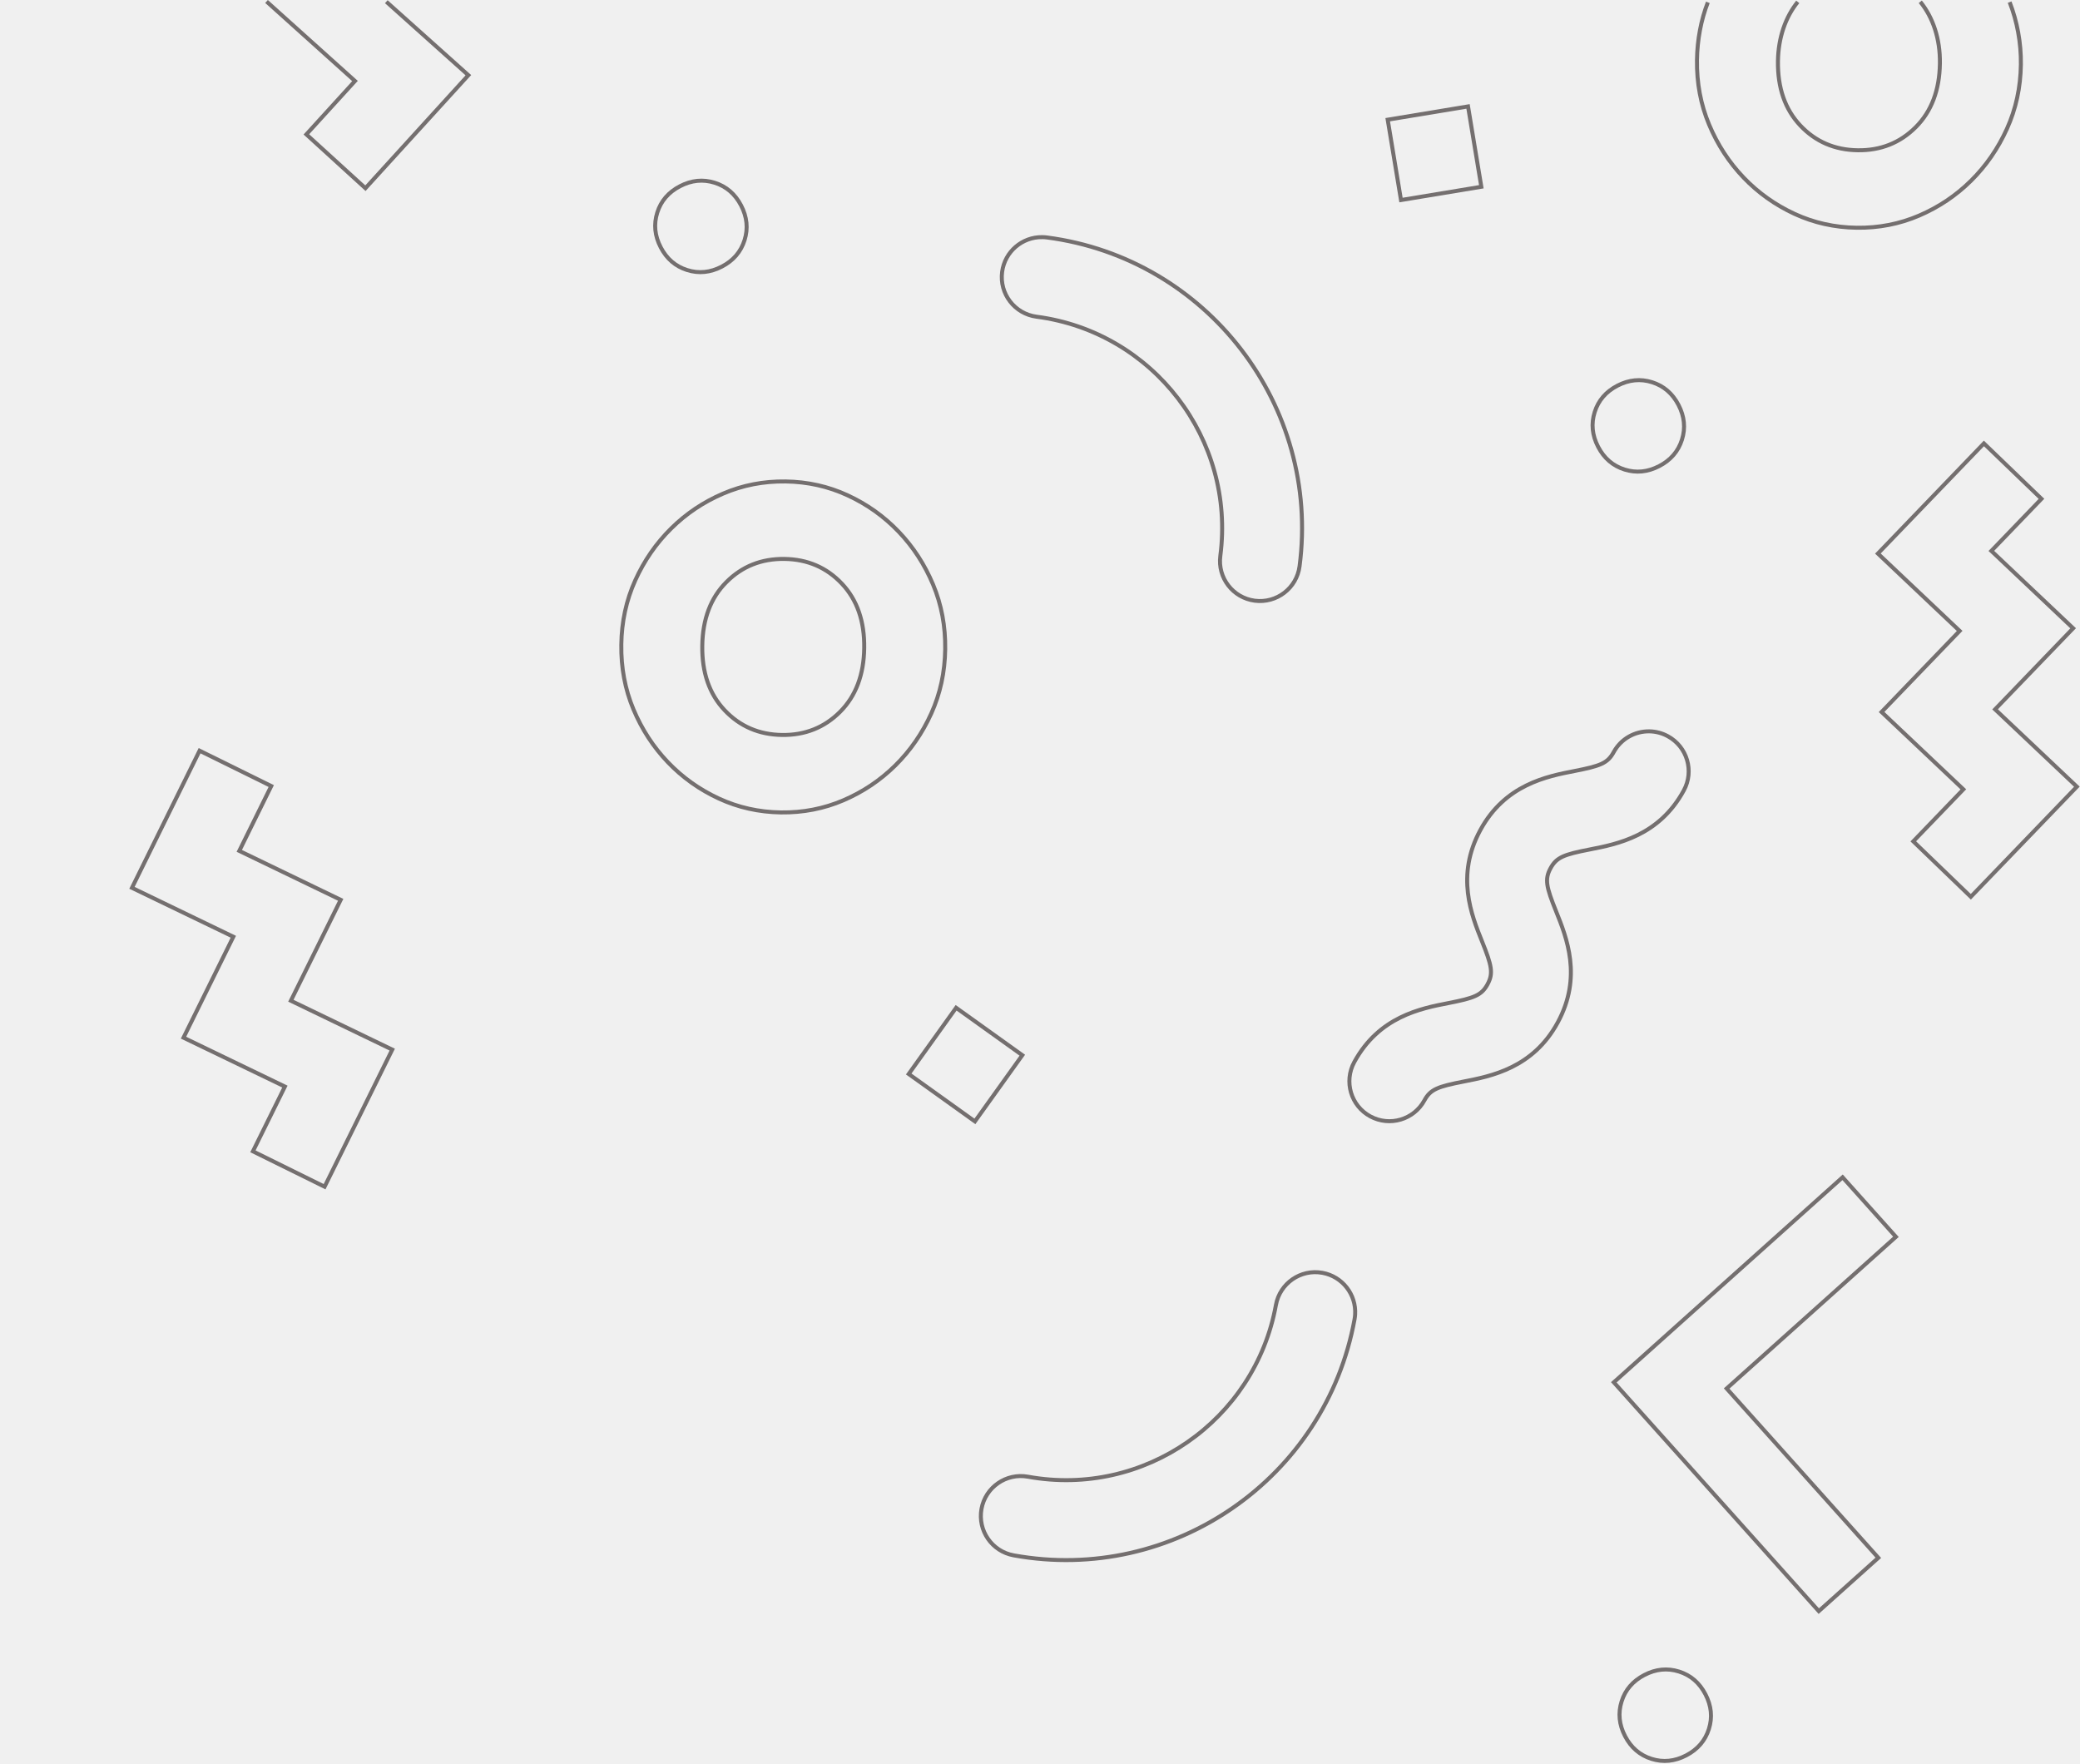
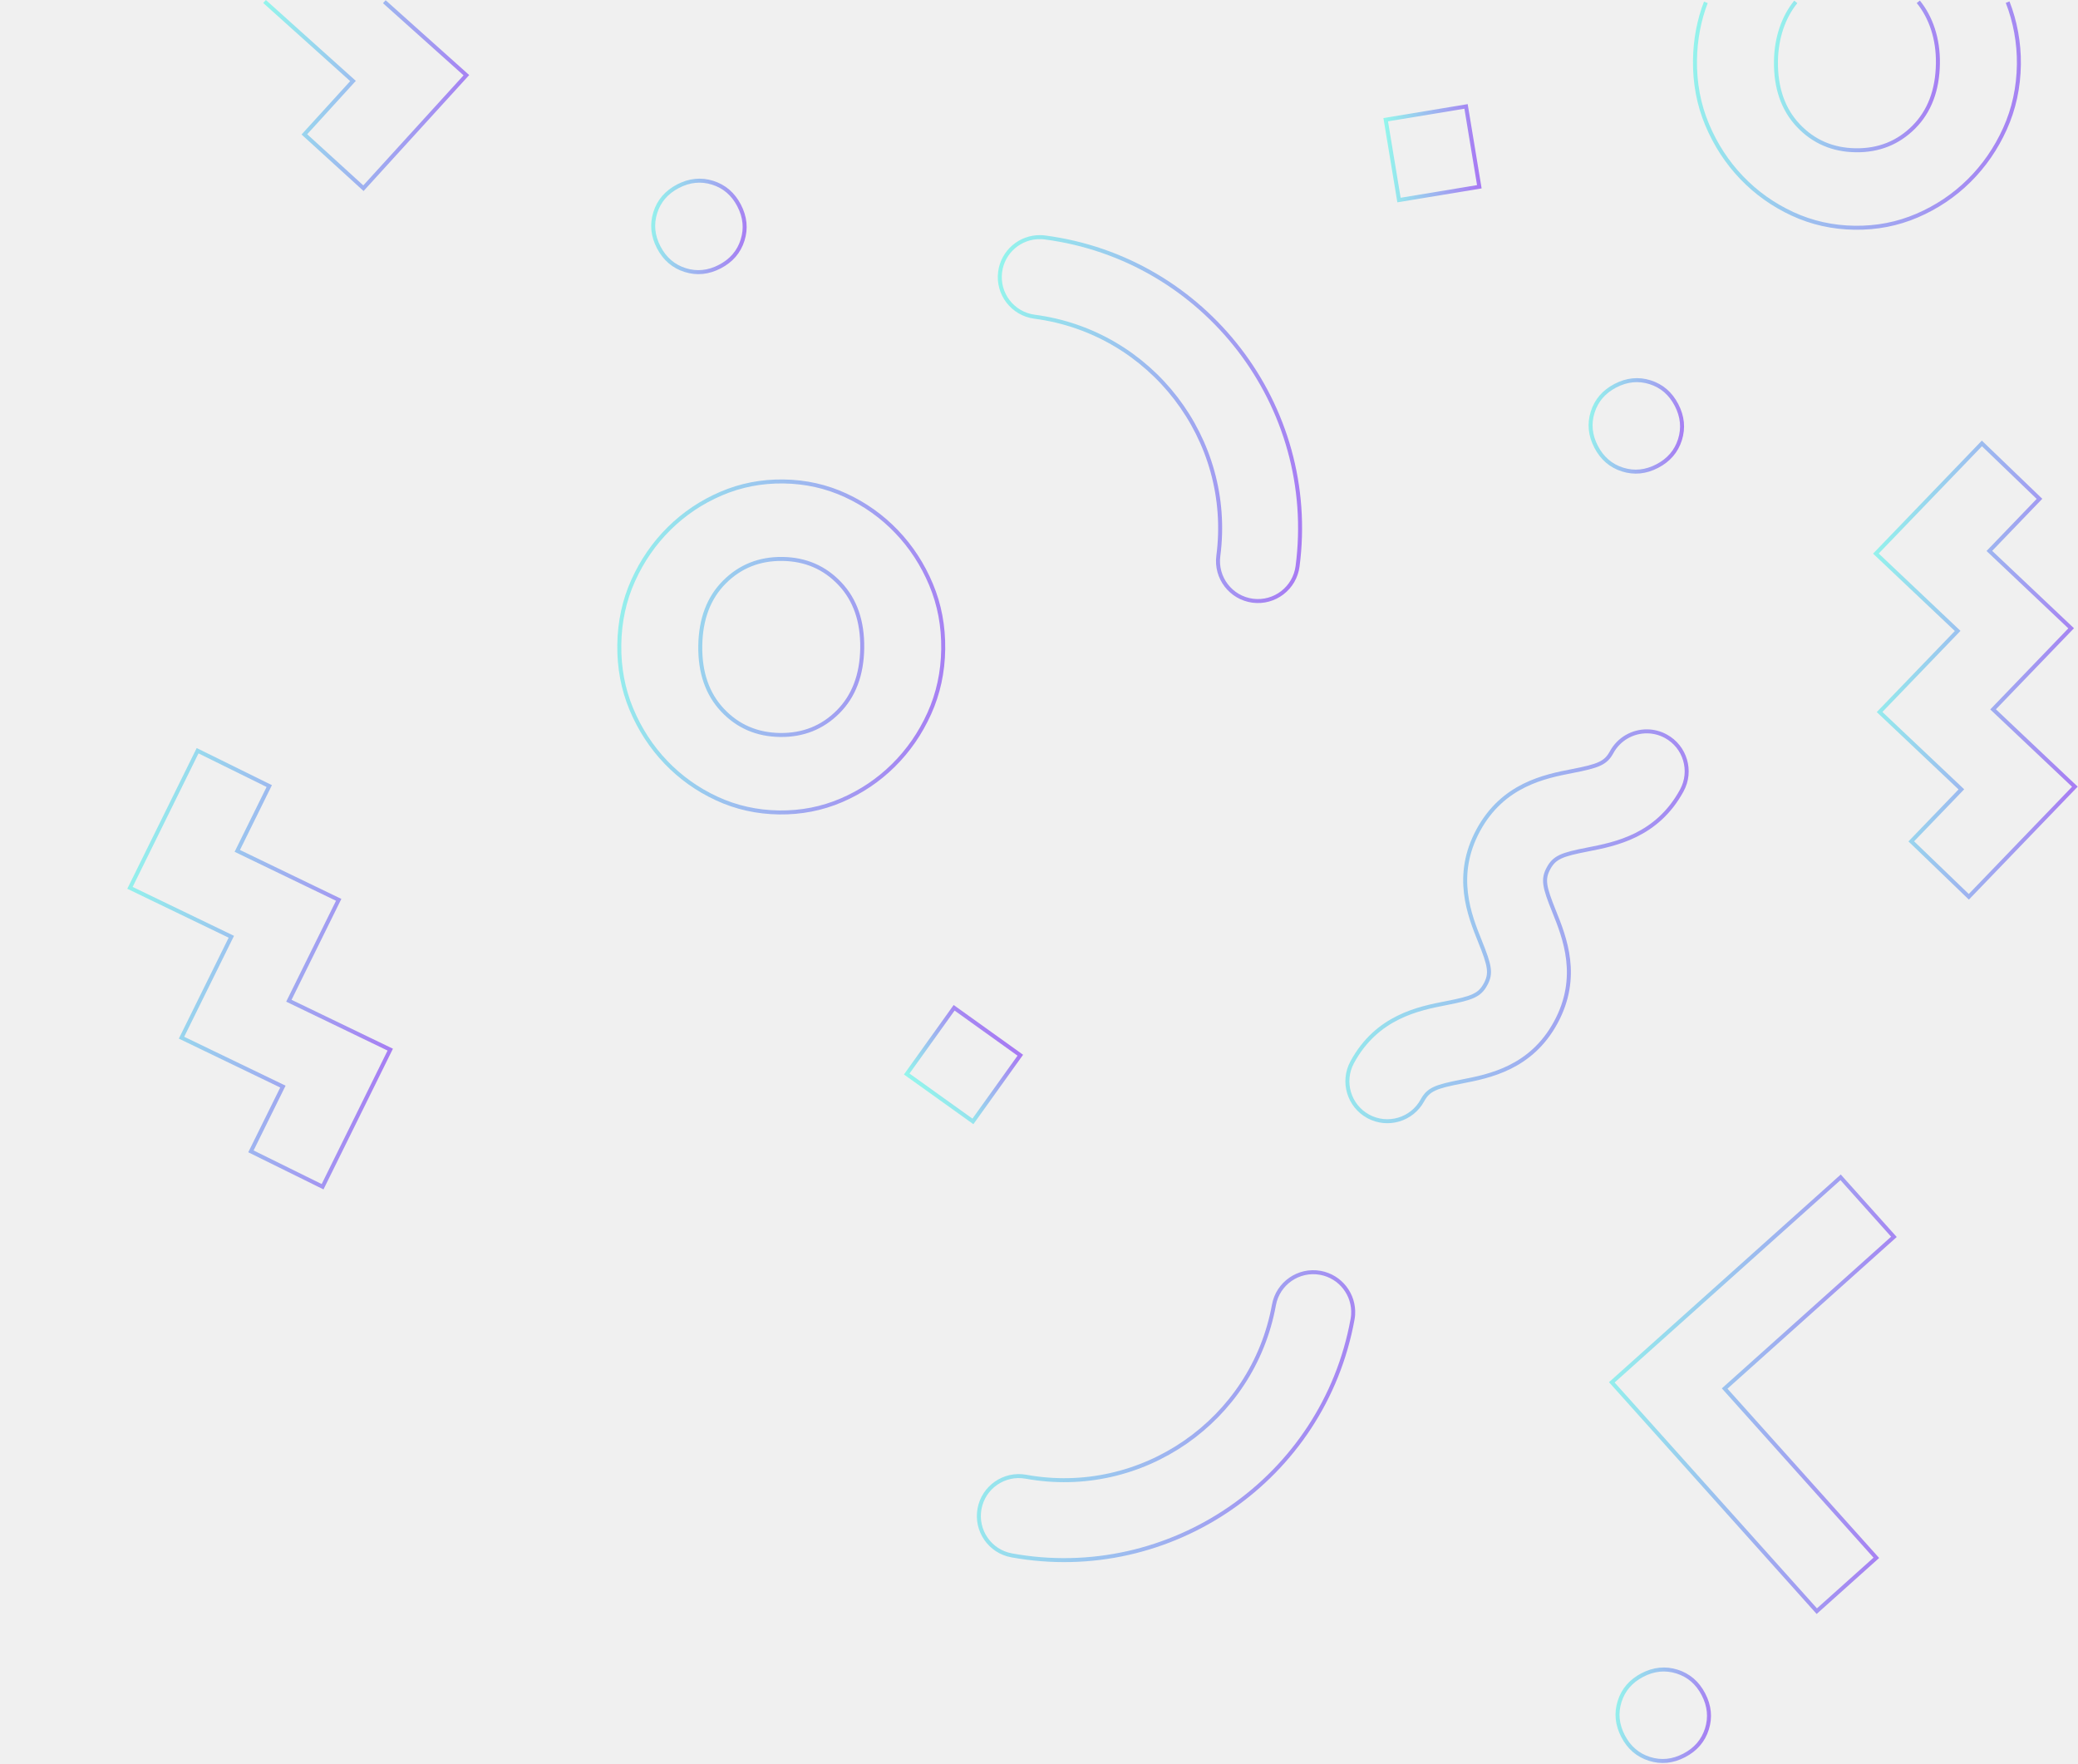
- <svg xmlns="http://www.w3.org/2000/svg" width="2085" height="1768" viewBox="0 0 2085 1768" fill="none">
-   <g clip-path="url(#clip0_308_60)">
-     <path d="M622.79 646.17C623.11 623.11 627.77 601.64 636.75 581.77C645.74 561.89 657.74 544.53 672.78 529.68C687.81 514.82 705.16 503.18 724.8 494.76C744.45 486.32 765.33 482.26 787.45 482.57C809.57 482.88 830.33 487.52 849.73 496.5C869.14 505.47 886.15 517.59 900.76 532.86C915.37 548.12 926.9 565.81 935.32 585.94C943.75 606.06 947.8 627.65 947.48 650.7C947.16 673.75 942.51 695.22 933.52 715.1C924.54 734.97 912.53 752.33 897.5 767.19C882.47 782.04 865.13 793.68 845.48 802.12C825.84 810.55 804.96 814.61 782.83 814.31C760.72 814 739.96 809.35 720.55 800.38C701.15 791.4 684.13 779.28 669.52 764.02C654.91 748.75 643.4 731.06 634.96 710.95C626.54 690.82 622.48 669.23 622.8 646.18L622.79 646.17ZM866.3 649.57C866.67 622.75 859.21 601.22 843.9 585.02C828.6 568.8 809.42 560.54 786.36 560.22C763.31 559.9 743.9 567.63 728.15 583.41C712.4 599.18 704.34 620.49 703.96 647.31C703.59 674.13 711.05 695.64 726.36 711.86C741.66 728.07 760.85 736.34 783.9 736.66C806.96 736.98 826.36 729.24 842.11 713.47C857.86 697.68 865.92 676.39 866.3 649.57Z" stroke="#746F6F" stroke-width="4" stroke-miterlimit="10" />
-     <path d="M1656.05 383.11C1667.73 386.79 1676.55 394.38 1682.54 405.89C1688.53 417.4 1689.69 428.99 1686.01 440.66C1682.33 452.33 1674.74 461.16 1663.23 467.15C1651.72 473.14 1640.14 474.3 1628.46 470.62C1616.79 466.94 1607.96 459.35 1601.97 447.84C1595.98 436.33 1594.82 424.74 1598.5 413.07C1602.18 401.39 1609.77 392.57 1621.28 386.58C1632.79 380.59 1644.38 379.43 1656.05 383.11Z" stroke="#746F6F" stroke-width="4" stroke-miterlimit="10" />
-     <path d="M1683.05 1675.42C1694.73 1679.1 1703.55 1686.69 1709.54 1698.2C1715.53 1709.71 1716.69 1721.3 1713.01 1732.97C1709.33 1744.64 1701.74 1753.47 1690.23 1759.46C1678.72 1765.45 1667.14 1766.61 1655.46 1762.93C1643.79 1759.25 1634.96 1751.66 1628.97 1740.15C1622.98 1728.64 1621.82 1717.05 1625.5 1705.38C1629.18 1693.7 1636.77 1684.88 1648.28 1678.89C1659.79 1672.9 1671.38 1671.74 1683.05 1675.42Z" stroke="#746F6F" stroke-width="4" stroke-miterlimit="10" />
-     <path d="M716.39 183.17C728.07 186.85 736.89 194.44 742.88 205.95C748.87 217.46 750.03 229.05 746.35 240.72C742.67 252.39 735.08 261.22 723.57 267.21C712.06 273.2 700.47 274.36 688.8 270.68C677.13 267 668.3 259.41 662.31 247.9C656.32 236.39 655.16 224.8 658.84 213.13C662.52 201.45 670.11 192.63 681.62 186.64C693.13 180.65 704.72 179.49 716.39 183.17Z" stroke="#746F6F" stroke-width="4" stroke-miterlimit="10" />
-     <path d="M958.417 1010.11L910.893 1076.47L977.25 1123.99L1024.77 1057.64L958.417 1010.11Z" stroke="#746F6F" stroke-width="4" stroke-miterlimit="10" />
-     <path d="M1471.57 106.663L1391.04 119.98L1404.36 200.506L1484.89 187.19L1471.57 106.663Z" stroke="#746F6F" stroke-width="4" stroke-miterlimit="10" />
-     <path d="M200.07 752.44L271.9 787.87L239.86 852.85L341.5 901.9L291.57 1003.04L393.19 1052.05L325.36 1189.45L253.53 1154L285.58 1089.09L183.95 1040.07L233.89 938.91L132.28 889.88L200.07 752.44Z" stroke="#746F6F" stroke-width="4" stroke-miterlimit="10" />
-     <path d="M1988.67 444.44L2046.38 499.99L1996.14 552.18L2078.13 629.74L1999.88 710.99L2081.87 788.51L1975.56 898.87L1917.87 843.3L1968.08 791.17L1886.1 713.65L1964.37 632.38L1882.4 554.84L1988.67 444.44Z" stroke="#746F6F" stroke-width="4" stroke-miterlimit="10" />
-     <path d="M1653.29 733.03C1659.56 733.12 1665.91 734.69 1671.81 737.9C1691.25 748.46 1698.44 772.78 1687.88 792.21C1663.07 837.87 1621.23 846.03 1593.55 851.43C1567.59 856.49 1560.26 859.24 1554.26 870.26C1548.27 881.29 1549.95 888.93 1559.84 913.47C1570.37 939.64 1586.29 979.18 1561.48 1024.84C1536.67 1070.5 1494.83 1078.65 1467.15 1084.04C1441.2 1089.1 1433.86 1091.84 1427.87 1102.87C1417.31 1122.29 1393.03 1129.5 1373.55 1118.93C1354.12 1108.37 1346.93 1084.05 1357.49 1064.61C1382.3 1018.96 1424.14 1010.81 1451.82 1005.42C1477.77 1000.36 1485.11 997.62 1491.1 986.59C1497.09 975.57 1495.41 967.92 1485.52 943.39C1474.99 917.22 1459.07 877.68 1483.88 832.02C1508.69 786.36 1550.53 778.2 1578.21 772.8C1604.17 767.74 1611.5 764.99 1617.5 753.97C1624.85 740.43 1638.88 732.83 1653.29 733.03Z" stroke="#746F6F" stroke-width="4" stroke-miterlimit="10" />
-     <path d="M1044.76 237.67C1046.31 237.69 1047.88 237.8 1049.45 238.01C1210.13 259.05 1323.74 406.9 1302.69 567.58C1299.82 589.52 1279.72 604.93 1257.78 602.1C1235.85 599.23 1220.39 579.12 1223.26 557.19C1238.57 440.3 1155.93 332.75 1039.05 317.44C1017.12 314.57 1001.66 294.46 1004.53 272.53C1007.2 252.17 1024.71 237.4 1044.75 237.68L1044.76 237.67Z" stroke="#746F6F" stroke-width="4" stroke-miterlimit="10" />
-     <path d="M1358.38 1317.65C1358.28 1319.2 1358.09 1320.76 1357.81 1322.32C1328.84 1481.76 1175.55 1587.91 1016.1 1558.94C994.33 1554.99 979.93 1534.15 983.85 1512.37C987.8 1490.61 1008.65 1476.17 1030.42 1480.12C1146.41 1501.2 1257.91 1423.99 1278.99 1308.01C1282.94 1286.25 1303.79 1271.81 1325.56 1275.76C1345.76 1279.43 1359.65 1297.66 1358.38 1317.66V1317.65Z" stroke="#746F6F" stroke-width="4" stroke-miterlimit="10" />
-     <path d="M1847.03 1180.02L1900.49 1239.69L1730.8 1391.72L1882.84 1561.4L1823.17 1614.86L1617.69 1385.51L1847.03 1180.02Z" stroke="#746F6F" stroke-width="4" stroke-miterlimit="10" />
-     <path d="M267.18 1.49L355.85 81.19L307.1 134.69L366.31 188.64L469.5 75.37L387.23 1.72" stroke="#746F6F" stroke-width="4" stroke-miterlimit="10" />
-     <path d="M1924.9 1.79C1937.64 17.44 1944.92 39.02 1944.57 63.52C1944.2 90.34 1936.13 111.64 1920.38 127.42C1904.63 143.19 1885.23 150.93 1862.17 150.61C1839.12 150.29 1819.93 142.01 1804.63 125.81C1789.33 109.59 1781.86 88.08 1782.23 61.26C1782.56 37.68 1789.86 16.95 1802.08 1.9" stroke="#746F6F" stroke-width="4" stroke-miterlimit="10" />
-     <path d="M1711.96 2.35C1705.06 20.07 1701.35 39.98 1701.06 60.13C1700.74 83.18 1704.79 104.77 1713.22 124.9C1721.65 145.02 1733.17 162.7 1747.78 177.98C1762.39 193.24 1779.41 205.36 1798.81 214.34C1818.22 223.31 1838.98 227.96 1861.09 228.27C1883.21 228.58 1904.1 224.51 1923.74 216.08C1943.39 207.64 1960.73 196 1975.76 181.15C1990.79 166.29 2002.8 148.93 2011.78 129.06C2020.77 109.18 2025.42 87.71 2025.74 64.66C2026.04 42.9 2021.95 21.27 2014.46 2.13" stroke="#746F6F" stroke-width="4" stroke-miterlimit="10" />
-   </g>
+ <svg xmlns="http://www.w3.org/2000/svg" width="2083" height="1768" viewBox="0 0 2083 1768" fill="none">
+   <path d="M620.79 646.17C621.11 623.11 625.77 601.64 634.75 581.77C643.74 561.89 655.74 544.53 670.78 529.68C685.81 514.82 703.16 503.18 722.8 494.76C742.45 486.32 763.33 482.26 785.45 482.57C807.57 482.88 828.33 487.52 847.73 496.5C867.14 505.47 884.15 517.59 898.76 532.86C913.37 548.12 924.9 565.81 933.32 585.94C941.75 606.06 945.8 627.65 945.48 650.7C945.16 673.75 940.51 695.22 931.52 715.1C922.54 734.97 910.53 752.33 895.5 767.19C880.47 782.04 863.13 793.68 843.48 802.12C823.84 810.55 802.96 814.61 780.83 814.31C758.72 814 737.96 809.35 718.55 800.38C699.15 791.4 682.13 779.28 667.52 764.02C652.91 748.75 641.4 731.06 632.96 710.95C624.54 690.82 620.48 669.23 620.8 646.18L620.79 646.17ZM864.3 649.57C864.67 622.75 857.21 601.22 841.9 585.02C826.6 568.8 807.42 560.54 784.36 560.22C761.31 559.9 741.9 567.63 726.15 583.41C710.4 599.18 702.34 620.49 701.96 647.31C701.59 674.13 709.05 695.64 724.36 711.86C739.66 728.07 758.85 736.34 781.9 736.66C804.96 736.98 824.36 729.24 840.11 713.47C855.86 697.68 863.92 676.39 864.3 649.57Z" stroke="url(#paint0_linear_308_61)" stroke-width="4" stroke-miterlimit="10" />
+   <path d="M1654.05 383.11C1665.73 386.79 1674.55 394.38 1680.54 405.89C1686.53 417.4 1687.69 428.99 1684.01 440.66C1680.33 452.33 1672.74 461.16 1661.23 467.15C1649.72 473.14 1638.14 474.3 1626.46 470.62C1614.79 466.94 1605.96 459.35 1599.97 447.84C1593.98 436.33 1592.82 424.74 1596.5 413.07C1600.18 401.39 1607.77 392.57 1619.28 386.58C1630.79 380.59 1642.38 379.43 1654.05 383.11Z" stroke="url(#paint1_linear_308_61)" stroke-width="4" stroke-miterlimit="10" />
+   <path d="M1681.05 1675.42C1692.73 1679.1 1701.55 1686.69 1707.54 1698.2C1713.53 1709.71 1714.69 1721.3 1711.01 1732.97C1707.33 1744.64 1699.74 1753.47 1688.23 1759.46C1676.72 1765.45 1665.14 1766.61 1653.46 1762.93C1641.79 1759.25 1632.96 1751.66 1626.97 1740.15C1620.98 1728.64 1619.82 1717.05 1623.5 1705.38C1627.18 1693.7 1634.77 1684.88 1646.28 1678.89C1657.79 1672.9 1669.38 1671.74 1681.05 1675.42Z" stroke="url(#paint2_linear_308_61)" stroke-width="4" stroke-miterlimit="10" />
+   <path d="M714.39 183.17C726.07 186.85 734.89 194.44 740.88 205.95C746.87 217.46 748.03 229.05 744.35 240.72C740.67 252.39 733.08 261.22 721.57 267.21C710.06 273.2 698.47 274.36 686.8 270.68C675.13 267 666.3 259.41 660.31 247.9C654.32 236.39 653.16 224.8 656.84 213.13C660.52 201.45 668.11 192.63 679.62 186.64C691.13 180.65 702.72 179.49 714.39 183.17Z" stroke="url(#paint3_linear_308_61)" stroke-width="4" stroke-miterlimit="10" />
+   <path d="M956.417 1010.11L908.893 1076.47L975.25 1123.99L1022.77 1057.64L956.417 1010.11Z" stroke="url(#paint4_linear_308_61)" stroke-width="4" stroke-miterlimit="10" />
+   <path d="M1469.57 106.663L1389.04 119.98L1402.36 200.506L1482.89 187.19L1469.57 106.663Z" stroke="url(#paint5_linear_308_61)" stroke-width="4" stroke-miterlimit="10" />
+   <path d="M198.07 752.44L269.9 787.87L237.86 852.85L339.5 901.9L289.57 1003.04L391.19 1052.05L323.36 1189.45L251.53 1154L283.58 1089.09L181.95 1040.07L231.89 938.91L130.28 889.88L198.07 752.44Z" stroke="url(#paint6_linear_308_61)" stroke-width="4" stroke-miterlimit="10" />
+   <path d="M1986.67 444.44L2044.38 499.99L1994.14 552.18L2076.13 629.74L1997.88 710.99L2079.87 788.51L1973.56 898.87L1915.87 843.3L1966.08 791.17L1884.1 713.65L1962.37 632.38L1880.4 554.84L1986.67 444.44Z" stroke="url(#paint7_linear_308_61)" stroke-width="4" stroke-miterlimit="10" />
+   <path d="M1651.29 733.03C1657.56 733.12 1663.91 734.69 1669.81 737.9C1689.25 748.46 1696.44 772.78 1685.88 792.21C1661.07 837.87 1619.23 846.03 1591.55 851.43C1565.59 856.49 1558.26 859.24 1552.26 870.26C1546.27 881.29 1547.95 888.93 1557.84 913.47C1568.37 939.64 1584.29 979.18 1559.48 1024.84C1534.67 1070.5 1492.83 1078.65 1465.15 1084.04C1439.2 1089.1 1431.86 1091.84 1425.87 1102.87C1415.31 1122.29 1391.03 1129.5 1371.55 1118.93C1352.12 1108.37 1344.93 1084.05 1355.49 1064.61C1380.3 1018.96 1422.14 1010.81 1449.82 1005.42C1475.77 1000.36 1483.11 997.62 1489.1 986.59C1495.09 975.57 1493.41 967.92 1483.52 943.39C1472.99 917.22 1457.07 877.68 1481.88 832.02C1506.69 786.36 1548.53 778.2 1576.21 772.8C1602.17 767.74 1609.5 764.99 1615.5 753.97C1622.85 740.43 1636.88 732.83 1651.29 733.03Z" stroke="url(#paint8_linear_308_61)" stroke-width="4" stroke-miterlimit="10" />
+   <path d="M1042.76 237.67C1044.31 237.69 1045.88 237.8 1047.45 238.01C1208.13 259.05 1321.74 406.9 1300.69 567.58C1297.82 589.52 1277.72 604.93 1255.78 602.1C1233.85 599.23 1218.39 579.12 1221.26 557.19C1236.57 440.3 1153.93 332.75 1037.05 317.44C1015.12 314.57 999.66 294.46 1002.53 272.53C1005.2 252.17 1022.71 237.4 1042.75 237.68L1042.76 237.67Z" stroke="url(#paint9_linear_308_61)" stroke-width="4" stroke-miterlimit="10" />
+   <path d="M1356.38 1317.65C1356.28 1319.2 1356.09 1320.76 1355.81 1322.32C1326.84 1481.76 1173.55 1587.91 1014.1 1558.94C992.33 1554.99 977.93 1534.15 981.85 1512.37C985.8 1490.61 1006.65 1476.17 1028.42 1480.12C1144.41 1501.2 1255.91 1423.99 1276.99 1308.01C1280.94 1286.25 1301.79 1271.81 1323.56 1275.76C1343.76 1279.43 1357.65 1297.66 1356.38 1317.66V1317.65Z" stroke="url(#paint10_linear_308_61)" stroke-width="4" stroke-miterlimit="10" />
+   <path d="M1845.03 1180.02L1898.49 1239.69L1728.8 1391.72L1880.84 1561.4L1821.17 1614.86L1615.69 1385.51L1845.03 1180.02Z" stroke="url(#paint11_linear_308_61)" stroke-width="4" stroke-miterlimit="10" />
+   <path d="M265.18 1.49L353.85 81.19L305.1 134.69L364.31 188.64L467.5 75.37L385.23 1.72" stroke="url(#paint12_linear_308_61)" stroke-width="4" stroke-miterlimit="10" />
+   <path d="M1922.9 1.79C1935.64 17.44 1942.92 39.02 1942.57 63.52C1942.2 90.34 1934.13 111.64 1918.38 127.42C1902.63 143.19 1883.23 150.93 1860.17 150.61C1837.12 150.29 1817.93 142.01 1802.63 125.81C1787.33 109.59 1779.86 88.08 1780.23 61.26C1780.56 37.68 1787.86 16.95 1800.08 1.9" stroke="url(#paint13_linear_308_61)" stroke-width="4" stroke-miterlimit="10" />
+   <path d="M1709.96 2.35C1703.06 20.07 1699.35 39.98 1699.06 60.13C1698.74 83.18 1702.79 104.77 1711.22 124.9C1719.65 145.02 1731.17 162.7 1745.78 177.98C1760.39 193.24 1777.41 205.36 1796.81 214.34C1816.22 223.31 1836.98 227.96 1859.09 228.27C1881.21 228.58 1902.1 224.51 1921.74 216.08C1941.39 207.64 1958.73 196 1973.76 181.15C1988.79 166.29 2000.8 148.93 2009.78 129.06C2018.77 109.18 2023.42 87.71 2023.74 64.66C2024.04 42.9 2019.95 21.27 2012.46 2.13" stroke="url(#paint14_linear_308_61)" stroke-width="4" stroke-miterlimit="10" />
  <defs>
-     <clipPath id="clip0_308_60">
-       <rect width="2084.71" height="1767.04" fill="white" />
-     </clipPath>
+     <linearGradient id="paint0_linear_308_61" x1="620.782" y1="482.553" x2="981.37" y2="538.468" gradientUnits="userSpaceOnUse">
+       <stop stop-color="#93F5EC" />
+       <stop offset="1" stop-color="#A77BF3" />
+     </linearGradient>
+     <linearGradient id="paint1_linear_308_61" x1="1594.4" y1="381.011" x2="1696.14" y2="397.129" gradientUnits="userSpaceOnUse">
+       <stop stop-color="#93F5EC" />
+       <stop offset="1" stop-color="#A77BF3" />
+     </linearGradient>
+     <linearGradient id="paint2_linear_308_61" x1="1621.4" y1="1673.32" x2="1723.14" y2="1689.44" gradientUnits="userSpaceOnUse">
+       <stop stop-color="#93F5EC" />
+       <stop offset="1" stop-color="#A77BF3" />
+     </linearGradient>
+     <linearGradient id="paint3_linear_308_61" x1="654.741" y1="181.071" x2="756.475" y2="197.189" gradientUnits="userSpaceOnUse">
+       <stop stop-color="#93F5EC" />
+       <stop offset="1" stop-color="#A77BF3" />
+     </linearGradient>
+     <linearGradient id="paint4_linear_308_61" x1="908.893" y1="1076.47" x2="973.276" y2="1011.21" gradientUnits="userSpaceOnUse">
+       <stop stop-color="#93F5EC" />
+       <stop offset="1" stop-color="#A77BF3" />
+     </linearGradient>
+     <linearGradient id="paint5_linear_308_61" x1="1389.04" y1="119.98" x2="1480.71" y2="119.361" gradientUnits="userSpaceOnUse">
+       <stop stop-color="#93F5EC" />
+       <stop offset="1" stop-color="#A77BF3" />
+     </linearGradient>
+     <linearGradient id="paint6_linear_308_61" x1="130.28" y1="752.44" x2="424.349" y2="780.256" gradientUnits="userSpaceOnUse">
+       <stop stop-color="#93F5EC" />
+       <stop offset="1" stop-color="#A77BF3" />
+     </linearGradient>
+     <linearGradient id="paint7_linear_308_61" x1="1880.4" y1="444.44" x2="2106.14" y2="460.139" gradientUnits="userSpaceOnUse">
+       <stop stop-color="#93F5EC" />
+       <stop offset="1" stop-color="#A77BF3" />
+     </linearGradient>
+     <linearGradient id="paint8_linear_308_61" x1="1350.62" y1="733.026" x2="1730.19" y2="785.368" gradientUnits="userSpaceOnUse">
+       <stop stop-color="#93F5EC" />
+       <stop offset="1" stop-color="#A77BF3" />
+     </linearGradient>
+     <linearGradient id="paint9_linear_308_61" x1="1002.19" y1="237.67" x2="1338.74" y2="281.673" gradientUnits="userSpaceOnUse">
+       <stop stop-color="#93F5EC" />
+       <stop offset="1" stop-color="#A77BF3" />
+     </linearGradient>
+     <linearGradient id="paint10_linear_308_61" x1="981.207" y1="1275.11" x2="1390.56" y2="1359.44" gradientUnits="userSpaceOnUse">
+       <stop stop-color="#93F5EC" />
+       <stop offset="1" stop-color="#A77BF3" />
+     </linearGradient>
+     <linearGradient id="paint11_linear_308_61" x1="1615.69" y1="1180.02" x2="1933.9" y2="1212.81" gradientUnits="userSpaceOnUse">
+       <stop stop-color="#93F5EC" />
+       <stop offset="1" stop-color="#A77BF3" />
+     </linearGradient>
+     <linearGradient id="paint12_linear_308_61" x1="265.18" y1="1.49" x2="488.696" y2="39.773" gradientUnits="userSpaceOnUse">
+       <stop stop-color="#93F5EC" />
+       <stop offset="1" stop-color="#A77BF3" />
+     </linearGradient>
+     <linearGradient id="paint13_linear_308_61" x1="1780.22" y1="1.79" x2="1959.5" y2="32.778" gradientUnits="userSpaceOnUse">
+       <stop stop-color="#93F5EC" />
+       <stop offset="1" stop-color="#A77BF3" />
+     </linearGradient>
+     <linearGradient id="paint14_linear_308_61" x1="1699.04" y1="2.13" x2="2050.13" y2="81.996" gradientUnits="userSpaceOnUse">
+       <stop stop-color="#93F5EC" />
+       <stop offset="1" stop-color="#A77BF3" />
+     </linearGradient>
  </defs>
</svg>
